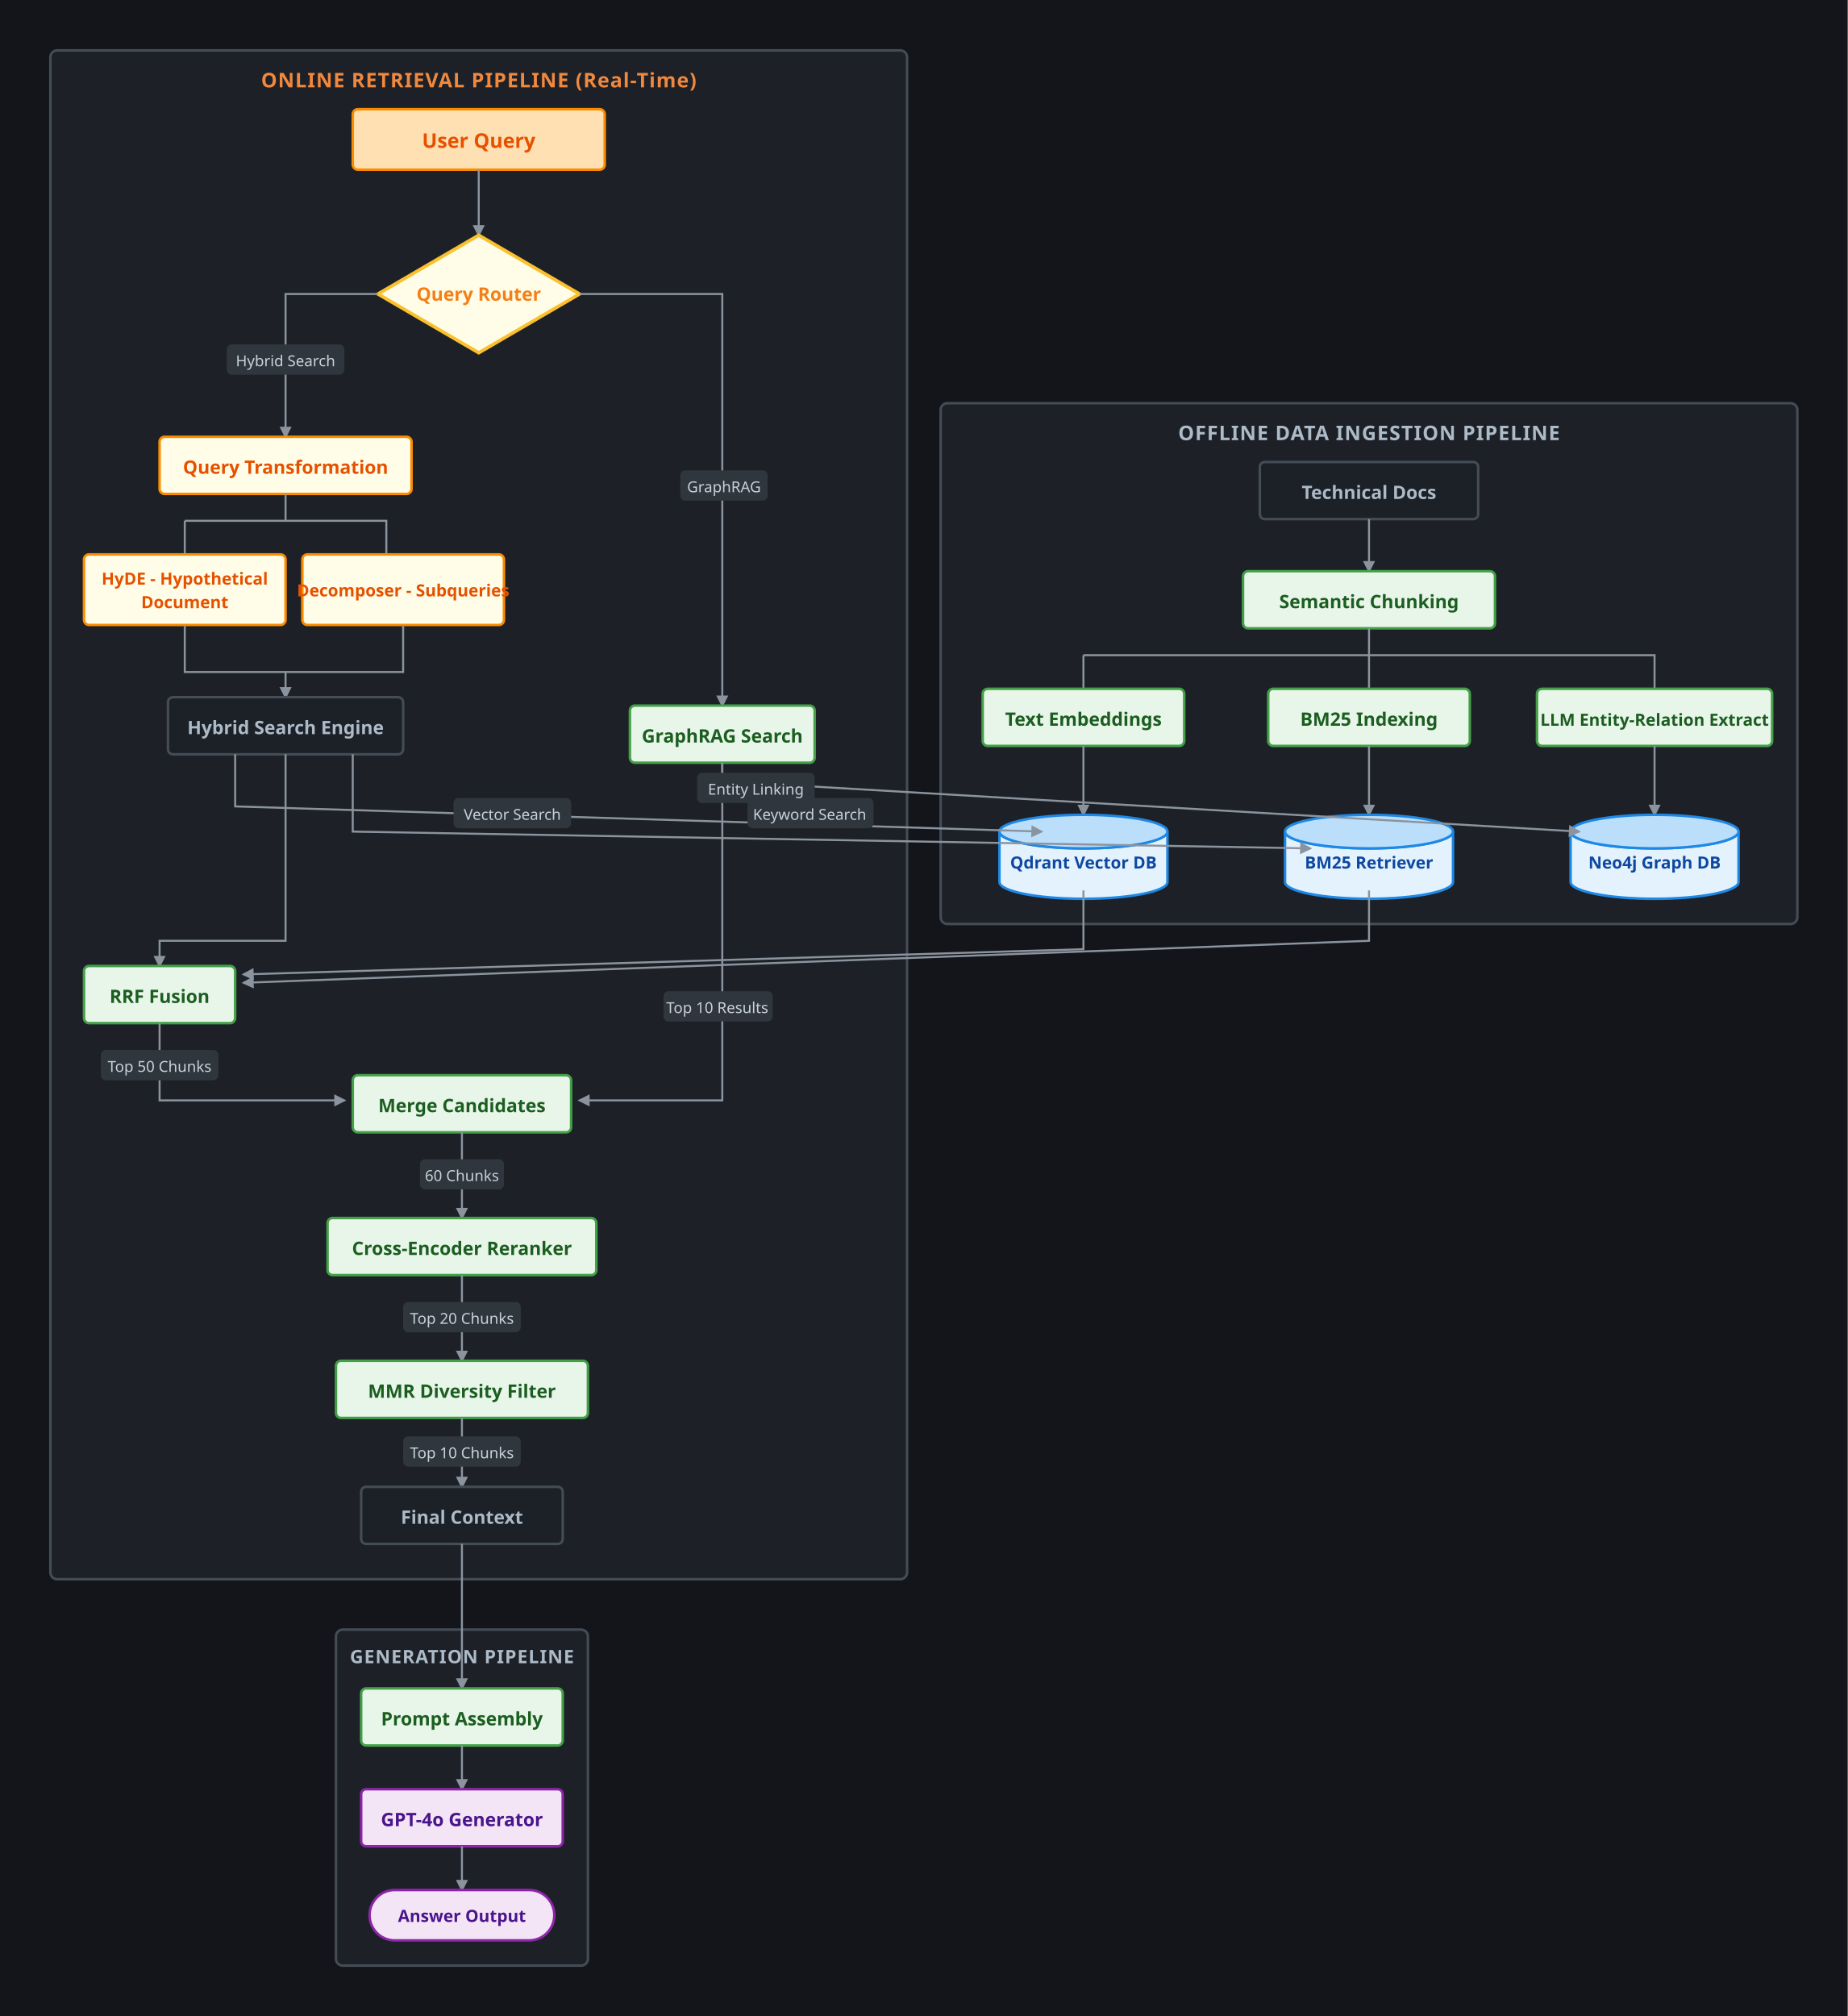
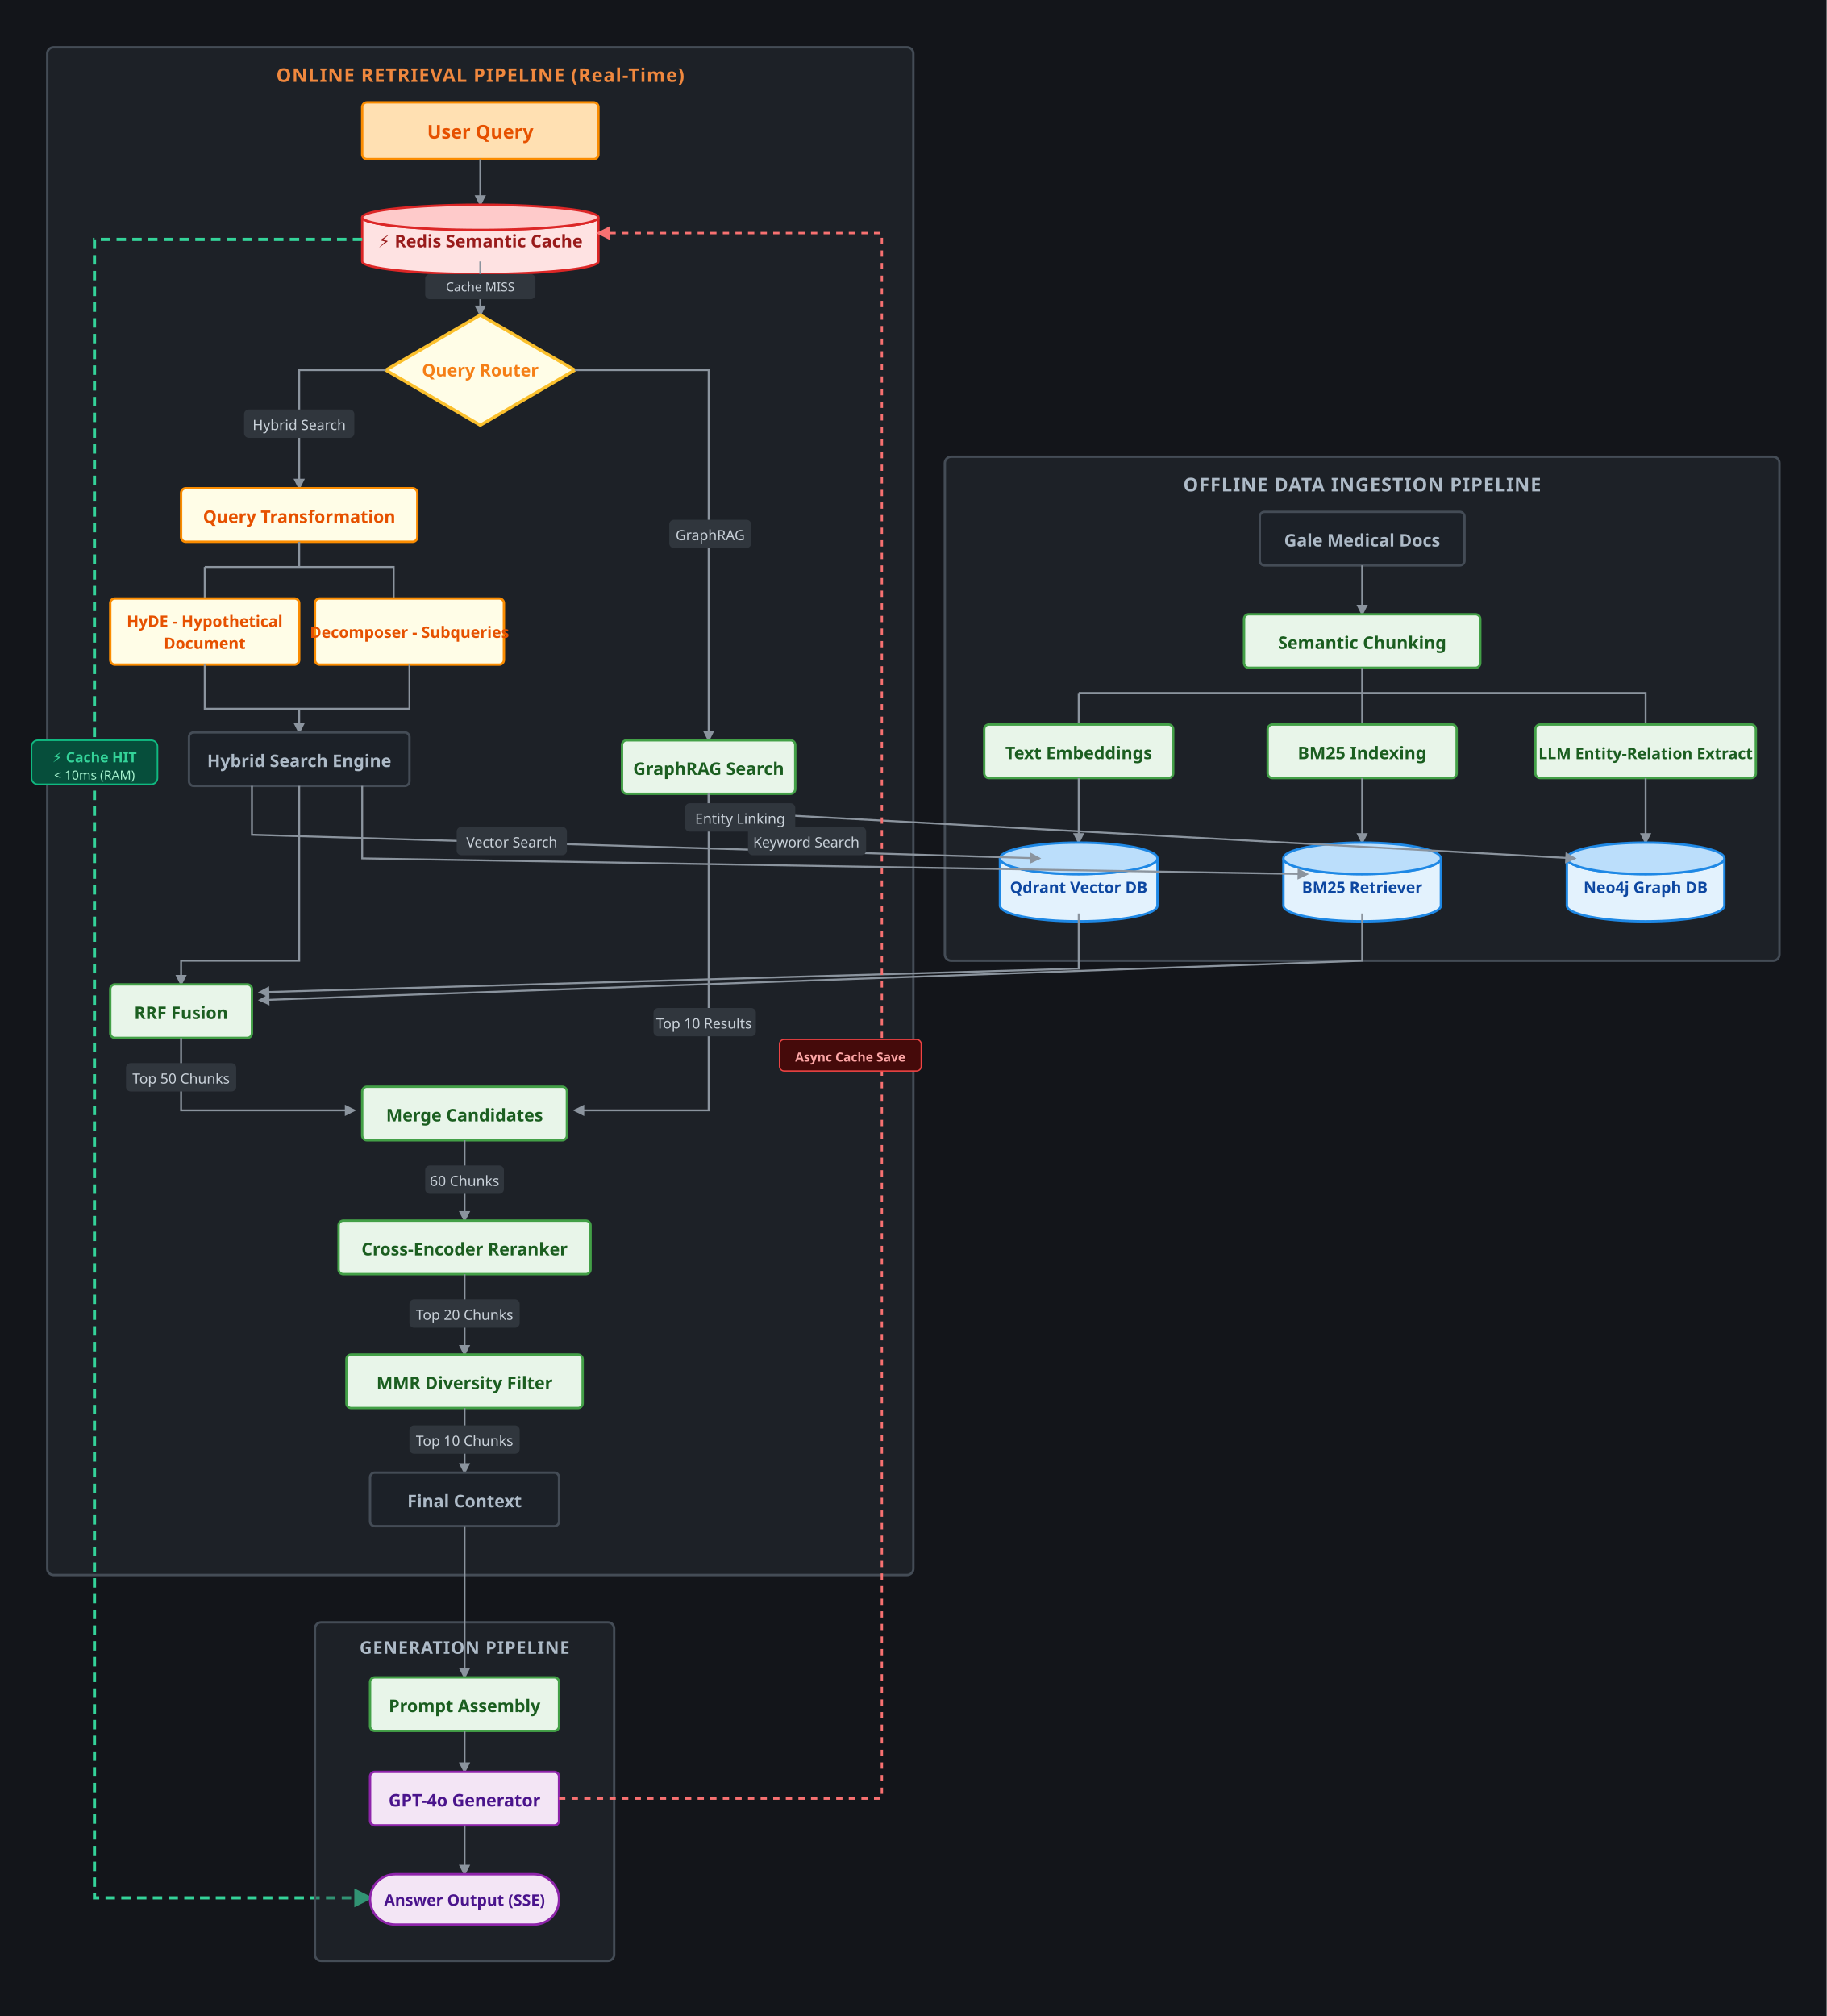
- <svg xmlns="http://www.w3.org/2000/svg" viewBox="0 0 1100 1200" width="100%" height="100%" style="background:#13151a; font-family:'Trebuchet MS', 'Segoe UI', -apple-system, sans-serif;">
+ <svg xmlns="http://www.w3.org/2000/svg" viewBox="0 0 1160 1280" width="100%" height="100%" style="background:#13151a; font-family:'Trebuchet MS', 'Segoe UI', -apple-system, sans-serif;">
  <defs>
    <marker id="arrow" markerWidth="6" markerHeight="6" refX="5" refY="3" orient="auto">
      <path d="M0,0 L0,6 L6,3 z" fill="#8b949e" />
    </marker>
-     <linearGradient id="cylinderGrad" x1="0%" y1="0%" x2="0%" y2="100%">
-       <stop offset="0%" stop-color="#ffffff" />
-       <stop offset="100%" stop-color="#e3f2fd" />
-     </linearGradient>
+     <marker id="arrowGreen" markerWidth="6" markerHeight="6" refX="5" refY="3" orient="auto">
+       <path d="M0,0 L0,6 L6,3 z" fill="#34d399" />
+     </marker>
+     <marker id="arrowRed" markerWidth="6" markerHeight="6" refX="5" refY="3" orient="auto">
+       <path d="M0,0 L0,6 L6,3 z" fill="#f87171" />
+     </marker>
  </defs>
-   <rect width="1100" height="1200" fill="#13151a" />
-   <rect x="30" y="30" width="510" height="910" rx="4" fill="#2d333b" fill-opacity="0.4" stroke="#444c56" stroke-width="1.5" />
-   <text x="285" y="52" text-anchor="middle" font-size="12" font-weight="bold" fill="#f0883e" letter-spacing="0.5">
+   <rect width="1160" height="1280" fill="#13151a" />
+   <rect x="30" y="30" width="550" height="970" rx="4" fill="#2d333b" fill-opacity="0.4" stroke="#444c56" stroke-width="1.5" />
+   <text x="305" y="52" text-anchor="middle" font-size="12" font-weight="bold" fill="#f0883e" letter-spacing="0.5">
    ONLINE RETRIEVAL PIPELINE (Real-Time)
  </text>
-   <rect x="210" y="65" width="150" height="36" rx="3" fill="#ffe0b2" stroke="#fb8c00" stroke-width="1.5" />
-   <text x="285" y="88" text-anchor="middle" font-size="12" font-weight="bold" fill="#e65100">User Query</text>
-   <line x1="285" y1="101" x2="285" y2="140" stroke="#8b949e" stroke-width="1.2" marker-end="url(#arrow)" />
-   <g transform="translate(285, 175)">
+   <rect x="230" y="65" width="150" height="36" rx="3" fill="#ffe0b2" stroke="#fb8c00" stroke-width="1.5" />
+   <text x="305" y="88" text-anchor="middle" font-size="12" font-weight="bold" fill="#e65100">User Query</text>
+   <line x1="305" y1="101" x2="305" y2="130" stroke="#8b949e" stroke-width="1.2" marker-end="url(#arrow)" />
+   <g transform="translate(230, 130)">
+     <path d="M 0 8 A 75 8 0 0 0 150 8 L 150 36 A 75 8 0 0 1 0 36 Z" fill="#fee2e2" stroke="#dc2626" stroke-width="1.5" />
+     <ellipse cx="75" cy="8" rx="75" ry="8" fill="#fecaca" stroke="#dc2626" stroke-width="1.5" />
+     <text x="75" y="27" text-anchor="middle" font-size="11" font-weight="bold" fill="#991b1b">⚡ Redis Semantic Cache</text>
+   </g>
+   <path d="M 230 152 L 60 152 L 60 1205 L 235 1205" fill="none" stroke="#34d399" stroke-width="2" stroke-dasharray="6,4" marker-end="url(#arrowGreen)" />
+   <rect x="20" y="470" width="80" height="28" rx="4" fill="#064e3b" stroke="#10b981" stroke-width="1" />
+   <text x="60" y="484" text-anchor="middle" font-size="9" font-weight="bold" fill="#34d399">⚡ Cache HIT</text>
+   <text x="60" y="495" text-anchor="middle" font-size="8" fill="#a7f3d0">&lt; 10ms (RAM)</text>
+   <line x1="305" y1="166" x2="305" y2="200" stroke="#8b949e" stroke-width="1.2" marker-end="url(#arrow)" />
+   <rect x="270" y="174" width="70" height="16" rx="3" fill="#30363d" />
+   <text x="305" y="185" text-anchor="middle" font-size="8" fill="#c9d1d9">Cache MISS</text>
+   <g transform="translate(305, 235)">
    <polygon points="0,-35 60,0 0,35 -60,0" fill="#fffde7" stroke="#fbc02d" stroke-width="2" />
    <text x="0" y="4" text-anchor="middle" font-size="11" font-weight="bold" fill="#f57f17">Query Router</text>
  </g>
-   <path d="M 225 175 L 170 175 L 170 260" fill="none" stroke="#8b949e" stroke-width="1.2" marker-end="url(#arrow)" />
-   <rect x="135" y="205" width="70" height="18" rx="3" fill="#30363d" />
-   <text x="170" y="218" text-anchor="middle" font-size="9" fill="#c9d1d9">Hybrid Search</text>
-   <path d="M 345 175 L 430 175 L 430 420" fill="none" stroke="#8b949e" stroke-width="1.2" marker-end="url(#arrow)" />
-   <rect x="405" y="280" width="52" height="18" rx="3" fill="#30363d" />
-   <text x="431" y="293" text-anchor="middle" font-size="9" fill="#c9d1d9">GraphRAG</text>
-   <rect x="95" y="260" width="150" height="34" rx="3" fill="#fffde7" stroke="#fb8c00" stroke-width="1.5" />
-   <text x="170" y="282" text-anchor="middle" font-size="11" font-weight="bold" fill="#e65100">Query Transformation</text>
-   <path d="M 170 294 L 170 310 M 110 310 L 230 310 L 230 330 M 110 310 L 110 330" fill="none" stroke="#8b949e" stroke-width="1.2" />
-   <rect x="50" y="330" width="120" height="42" rx="3" fill="#fffde7" stroke="#fb8c00" stroke-width="1.5" />
-   <text x="110" y="348" text-anchor="middle" font-size="10" font-weight="bold" fill="#e65100">HyDE - Hypothetical</text>
-   <text x="110" y="362" text-anchor="middle" font-size="10" font-weight="bold" fill="#e65100">Document</text>
-   <rect x="180" y="330" width="120" height="42" rx="3" fill="#fffde7" stroke="#fb8c00" stroke-width="1.5" />
-   <text x="240" y="355" text-anchor="middle" font-size="10" font-weight="bold" fill="#e65100">Decomposer - Subqueries</text>
-   <path d="M 110 372 L 110 400 L 170 400 M 240 372 L 240 400 L 170 400 L 170 415" fill="none" stroke="#8b949e" stroke-width="1.2" marker-end="url(#arrow)" />
-   <rect x="100" y="415" width="140" height="34" rx="3" fill="#1c2128" stroke="#444c56" stroke-width="1.5" />
-   <text x="170" y="437" text-anchor="middle" font-size="11" font-weight="bold" fill="#adbac7">Hybrid Search Engine</text>
-   <rect x="375" y="420" width="110" height="34" rx="3" fill="#e8f5e9" stroke="#43a047" stroke-width="1.5" />
-   <text x="430" y="442" text-anchor="middle" font-size="11" font-weight="bold" fill="#1b5e20">GraphRAG Search</text>
-   <path d="M 170 449 L 170 560 L 95 560 L 95 575" fill="none" stroke="#8b949e" stroke-width="1.2" marker-end="url(#arrow)" />
-   <rect x="50" y="575" width="90" height="34" rx="3" fill="#e8f5e9" stroke="#43a047" stroke-width="1.5" />
-   <text x="95" y="597" text-anchor="middle" font-size="11" font-weight="bold" fill="#1b5e20">RRF Fusion</text>
-   <path d="M 95 609 L 95 655 L 205 655" fill="none" stroke="#8b949e" stroke-width="1.2" marker-end="url(#arrow)" />
-   <rect x="60" y="625" width="70" height="18" rx="3" fill="#30363d" />
-   <text x="95" y="638" text-anchor="middle" font-size="9" fill="#c9d1d9">Top 50 Chunks</text>
-   <path d="M 430 454 L 430 655 L 345 655" fill="none" stroke="#8b949e" stroke-width="1.2" marker-end="url(#arrow)" />
-   <rect x="395" y="590" width="65" height="18" rx="3" fill="#30363d" />
-   <text x="427" y="603" text-anchor="middle" font-size="9" fill="#c9d1d9">Top 10 Results</text>
-   <rect x="210" y="640" width="130" height="34" rx="3" fill="#e8f5e9" stroke="#43a047" stroke-width="1.5" />
-   <text x="275" y="662" text-anchor="middle" font-size="11" font-weight="bold" fill="#1b5e20">Merge Candidates</text>
-   <line x1="275" y1="674" x2="275" y2="725" stroke="#8b949e" stroke-width="1.2" marker-end="url(#arrow)" />
-   <rect x="250" y="690" width="50" height="18" rx="3" fill="#30363d" />
-   <text x="275" y="703" text-anchor="middle" font-size="9" fill="#c9d1d9">60 Chunks</text>
-   <rect x="195" y="725" width="160" height="34" rx="3" fill="#e8f5e9" stroke="#43a047" stroke-width="1.5" />
-   <text x="275" y="747" text-anchor="middle" font-size="11" font-weight="bold" fill="#1b5e20">Cross-Encoder Reranker</text>
-   <line x1="275" y1="759" x2="275" y2="810" stroke="#8b949e" stroke-width="1.2" marker-end="url(#arrow)" />
-   <rect x="240" y="775" width="70" height="18" rx="3" fill="#30363d" />
-   <text x="275" y="788" text-anchor="middle" font-size="9" fill="#c9d1d9">Top 20 Chunks</text>
-   <rect x="200" y="810" width="150" height="34" rx="3" fill="#e8f5e9" stroke="#43a047" stroke-width="1.5" />
-   <text x="275" y="832" text-anchor="middle" font-size="11" font-weight="bold" fill="#1b5e20">MMR Diversity Filter</text>
-   <line x1="275" y1="844" x2="275" y2="885" stroke="#8b949e" stroke-width="1.2" marker-end="url(#arrow)" />
-   <rect x="240" y="855" width="70" height="18" rx="3" fill="#30363d" />
-   <text x="275" y="868" text-anchor="middle" font-size="9" fill="#c9d1d9">Top 10 Chunks</text>
-   <rect x="215" y="885" width="120" height="34" rx="3" fill="#1c2128" stroke="#444c56" stroke-width="1.5" />
-   <text x="275" y="907" text-anchor="middle" font-size="11" font-weight="bold" fill="#adbac7">Final Context</text>
-   <rect x="560" y="240" width="510" height="310" rx="4" fill="#2d333b" fill-opacity="0.4" stroke="#444c56" stroke-width="1.5" />
-   <text x="815" y="262" text-anchor="middle" font-size="12" font-weight="bold" fill="#adbac7" letter-spacing="0.5">
+   <path d="M 245 235 L 190 235 L 190 310" fill="none" stroke="#8b949e" stroke-width="1.2" marker-end="url(#arrow)" />
+   <rect x="155" y="260" width="70" height="18" rx="3" fill="#30363d" />
+   <text x="190" y="273" text-anchor="middle" font-size="9" fill="#c9d1d9">Hybrid Search</text>
+   <path d="M 365 235 L 450 235 L 450 470" fill="none" stroke="#8b949e" stroke-width="1.2" marker-end="url(#arrow)" />
+   <rect x="425" y="330" width="52" height="18" rx="3" fill="#30363d" />
+   <text x="451" y="343" text-anchor="middle" font-size="9" fill="#c9d1d9">GraphRAG</text>
+   <rect x="115" y="310" width="150" height="34" rx="3" fill="#fffde7" stroke="#fb8c00" stroke-width="1.5" />
+   <text x="190" y="332" text-anchor="middle" font-size="11" font-weight="bold" fill="#e65100">Query Transformation</text>
+   <path d="M 190 344 L 190 360 M 130 360 L 250 360 L 250 380 M 130 360 L 130 380" fill="none" stroke="#8b949e" stroke-width="1.2" />
+   <rect x="70" y="380" width="120" height="42" rx="3" fill="#fffde7" stroke="#fb8c00" stroke-width="1.5" />
+   <text x="130" y="398" text-anchor="middle" font-size="10" font-weight="bold" fill="#e65100">HyDE - Hypothetical</text>
+   <text x="130" y="412" text-anchor="middle" font-size="10" font-weight="bold" fill="#e65100">Document</text>
+   <rect x="200" y="380" width="120" height="42" rx="3" fill="#fffde7" stroke="#fb8c00" stroke-width="1.5" />
+   <text x="260" y="405" text-anchor="middle" font-size="10" font-weight="bold" fill="#e65100">Decomposer - Subqueries</text>
+   <path d="M 130 422 L 130 450 L 190 450 M 260 422 L 260 450 L 190 450 L 190 465" fill="none" stroke="#8b949e" stroke-width="1.2" marker-end="url(#arrow)" />
+   <rect x="120" y="465" width="140" height="34" rx="3" fill="#1c2128" stroke="#444c56" stroke-width="1.5" />
+   <text x="190" y="487" text-anchor="middle" font-size="11" font-weight="bold" fill="#adbac7">Hybrid Search Engine</text>
+   <rect x="395" y="470" width="110" height="34" rx="3" fill="#e8f5e9" stroke="#43a047" stroke-width="1.5" />
+   <text x="450" y="492" text-anchor="middle" font-size="11" font-weight="bold" fill="#1b5e20">GraphRAG Search</text>
+   <path d="M 190 499 L 190 610 L 115 610 L 115 625" fill="none" stroke="#8b949e" stroke-width="1.2" marker-end="url(#arrow)" />
+   <rect x="70" y="625" width="90" height="34" rx="3" fill="#e8f5e9" stroke="#43a047" stroke-width="1.5" />
+   <text x="115" y="647" text-anchor="middle" font-size="11" font-weight="bold" fill="#1b5e20">RRF Fusion</text>
+   <path d="M 115 659 L 115 705 L 225 705" fill="none" stroke="#8b949e" stroke-width="1.2" marker-end="url(#arrow)" />
+   <rect x="80" y="675" width="70" height="18" rx="3" fill="#30363d" />
+   <text x="115" y="688" text-anchor="middle" font-size="9" fill="#c9d1d9">Top 50 Chunks</text>
+   <path d="M 450 504 L 450 705 L 365 705" fill="none" stroke="#8b949e" stroke-width="1.2" marker-end="url(#arrow)" />
+   <rect x="415" y="640" width="65" height="18" rx="3" fill="#30363d" />
+   <text x="447" y="653" text-anchor="middle" font-size="9" fill="#c9d1d9">Top 10 Results</text>
+   <rect x="230" y="690" width="130" height="34" rx="3" fill="#e8f5e9" stroke="#43a047" stroke-width="1.5" />
+   <text x="295" y="712" text-anchor="middle" font-size="11" font-weight="bold" fill="#1b5e20">Merge Candidates</text>
+   <line x1="295" y1="724" x2="295" y2="775" stroke="#8b949e" stroke-width="1.2" marker-end="url(#arrow)" />
+   <rect x="270" y="740" width="50" height="18" rx="3" fill="#30363d" />
+   <text x="295" y="753" text-anchor="middle" font-size="9" fill="#c9d1d9">60 Chunks</text>
+   <rect x="215" y="775" width="160" height="34" rx="3" fill="#e8f5e9" stroke="#43a047" stroke-width="1.5" />
+   <text x="295" y="797" text-anchor="middle" font-size="11" font-weight="bold" fill="#1b5e20">Cross-Encoder Reranker</text>
+   <line x1="295" y1="809" x2="295" y2="860" stroke="#8b949e" stroke-width="1.2" marker-end="url(#arrow)" />
+   <rect x="260" y="825" width="70" height="18" rx="3" fill="#30363d" />
+   <text x="295" y="838" text-anchor="middle" font-size="9" fill="#c9d1d9">Top 20 Chunks</text>
+   <rect x="220" y="860" width="150" height="34" rx="3" fill="#e8f5e9" stroke="#43a047" stroke-width="1.5" />
+   <text x="295" y="882" text-anchor="middle" font-size="11" font-weight="bold" fill="#1b5e20">MMR Diversity Filter</text>
+   <line x1="295" y1="894" x2="295" y2="935" stroke="#8b949e" stroke-width="1.2" marker-end="url(#arrow)" />
+   <rect x="260" y="905" width="70" height="18" rx="3" fill="#30363d" />
+   <text x="295" y="918" text-anchor="middle" font-size="9" fill="#c9d1d9">Top 10 Chunks</text>
+   <rect x="235" y="935" width="120" height="34" rx="3" fill="#1c2128" stroke="#444c56" stroke-width="1.5" />
+   <text x="295" y="957" text-anchor="middle" font-size="11" font-weight="bold" fill="#adbac7">Final Context</text>
+   <rect x="600" y="290" width="530" height="320" rx="4" fill="#2d333b" fill-opacity="0.4" stroke="#444c56" stroke-width="1.5" />
+   <text x="865" y="312" text-anchor="middle" font-size="12" font-weight="bold" fill="#adbac7" letter-spacing="0.5">
    OFFLINE DATA INGESTION PIPELINE
  </text>
-   <rect x="750" y="275" width="130" height="34" rx="3" fill="#1c2128" stroke="#444c56" stroke-width="1.5" />
-   <text x="815" y="297" text-anchor="middle" font-size="11" font-weight="bold" fill="#adbac7">Technical Docs</text>
-   <line x1="815" y1="309" x2="815" y2="340" stroke="#8b949e" stroke-width="1.2" marker-end="url(#arrow)" />
-   <rect x="740" y="340" width="150" height="34" rx="3" fill="#e8f5e9" stroke="#43a047" stroke-width="1.5" />
-   <text x="815" y="362" text-anchor="middle" font-size="11" font-weight="bold" fill="#1b5e20">Semantic Chunking</text>
-   <path d="M 815 374 L 815 390 M 645 390 L 985 390 L 985 410 M 645 390 L 645 410 M 815 390 L 815 410" fill="none" stroke="#8b949e" stroke-width="1.2" />
-   <rect x="585" y="410" width="120" height="34" rx="3" fill="#e8f5e9" stroke="#43a047" stroke-width="1.5" />
-   <text x="645" y="432" text-anchor="middle" font-size="11" font-weight="bold" fill="#1b5e20">Text Embeddings</text>
-   <rect x="755" y="410" width="120" height="34" rx="3" fill="#e8f5e9" stroke="#43a047" stroke-width="1.5" />
-   <text x="815" y="432" text-anchor="middle" font-size="11" font-weight="bold" fill="#1b5e20">BM25 Indexing</text>
-   <rect x="915" y="410" width="140" height="34" rx="3" fill="#e8f5e9" stroke="#43a047" stroke-width="1.5" />
-   <text x="985" y="432" text-anchor="middle" font-size="10" font-weight="bold" fill="#1b5e20">LLM Entity-Relation Extract</text>
-   <line x1="645" y1="444" x2="645" y2="485" stroke="#8b949e" stroke-width="1.2" marker-end="url(#arrow)" />
-   <line x1="815" y1="444" x2="815" y2="485" stroke="#8b949e" stroke-width="1.2" marker-end="url(#arrow)" />
-   <line x1="985" y1="444" x2="985" y2="485" stroke="#8b949e" stroke-width="1.2" marker-end="url(#arrow)" />
-   <g transform="translate(595, 485)">
+   <rect x="800" y="325" width="130" height="34" rx="3" fill="#1c2128" stroke="#444c56" stroke-width="1.5" />
+   <text x="865" y="347" text-anchor="middle" font-size="11" font-weight="bold" fill="#adbac7">Gale Medical Docs</text>
+   <line x1="865" y1="359" x2="865" y2="390" stroke="#8b949e" stroke-width="1.2" marker-end="url(#arrow)" />
+   <rect x="790" y="390" width="150" height="34" rx="3" fill="#e8f5e9" stroke="#43a047" stroke-width="1.5" />
+   <text x="865" y="412" text-anchor="middle" font-size="11" font-weight="bold" fill="#1b5e20">Semantic Chunking</text>
+   <path d="M 865 424 L 865 440 M 685 440 L 1045 440 L 1045 460 M 685 440 L 685 460 M 865 440 L 865 460" fill="none" stroke="#8b949e" stroke-width="1.2" />
+   <rect x="625" y="460" width="120" height="34" rx="3" fill="#e8f5e9" stroke="#43a047" stroke-width="1.5" />
+   <text x="685" y="482" text-anchor="middle" font-size="11" font-weight="bold" fill="#1b5e20">Text Embeddings</text>
+   <rect x="805" y="460" width="120" height="34" rx="3" fill="#e8f5e9" stroke="#43a047" stroke-width="1.5" />
+   <text x="865" y="482" text-anchor="middle" font-size="11" font-weight="bold" fill="#1b5e20">BM25 Indexing</text>
+   <rect x="975" y="460" width="140" height="34" rx="3" fill="#e8f5e9" stroke="#43a047" stroke-width="1.5" />
+   <text x="1045" y="482" text-anchor="middle" font-size="10" font-weight="bold" fill="#1b5e20">LLM Entity-Relation Extract</text>
+   <line x1="685" y1="494" x2="685" y2="535" stroke="#8b949e" stroke-width="1.2" marker-end="url(#arrow)" />
+   <line x1="865" y1="494" x2="865" y2="535" stroke="#8b949e" stroke-width="1.2" marker-end="url(#arrow)" />
+   <line x1="1045" y1="494" x2="1045" y2="535" stroke="#8b949e" stroke-width="1.2" marker-end="url(#arrow)" />
+   <g transform="translate(635, 535)">
    <path d="M 0 10 A 50 10 0 0 0 100 10 L 100 40 A 50 10 0 0 1 0 40 Z" fill="#e3f2fd" stroke="#1e88e5" stroke-width="1.5" />
    <ellipse cx="50" cy="10" rx="50" ry="10" fill="#bbdefb" stroke="#1e88e5" stroke-width="1.5" />
    <text x="50" y="32" text-anchor="middle" font-size="10" font-weight="bold" fill="#0d47a1">Qdrant Vector DB</text>
  </g>
-   <g transform="translate(765, 485)">
+   <g transform="translate(815, 535)">
    <path d="M 0 10 A 50 10 0 0 0 100 10 L 100 40 A 50 10 0 0 1 0 40 Z" fill="#e3f2fd" stroke="#1e88e5" stroke-width="1.5" />
    <ellipse cx="50" cy="10" rx="50" ry="10" fill="#bbdefb" stroke="#1e88e5" stroke-width="1.5" />
    <text x="50" y="32" text-anchor="middle" font-size="10" font-weight="bold" fill="#0d47a1">BM25 Retriever</text>
  </g>
-   <g transform="translate(935, 485)">
+   <g transform="translate(995, 535)">
    <path d="M 0 10 A 50 10 0 0 0 100 10 L 100 40 A 50 10 0 0 1 0 40 Z" fill="#e3f2fd" stroke="#1e88e5" stroke-width="1.5" />
    <ellipse cx="50" cy="10" rx="50" ry="10" fill="#bbdefb" stroke="#1e88e5" stroke-width="1.5" />
    <text x="50" y="32" text-anchor="middle" font-size="10" font-weight="bold" fill="#0d47a1">Neo4j Graph DB</text>
  </g>
-   <path d="M 140 449 L 140 480 L 620 495" fill="none" stroke="#8b949e" stroke-width="1.2" marker-end="url(#arrow)" />
-   <rect x="270" y="475" width="70" height="18" rx="3" fill="#30363d" />
-   <text x="305" y="488" text-anchor="middle" font-size="9" fill="#c9d1d9">Vector Search</text>
-   <path d="M 210 449 L 210 495 L 780 505" fill="none" stroke="#8b949e" stroke-width="1.2" marker-end="url(#arrow)" />
-   <rect x="445" y="475" width="75" height="18" rx="3" fill="#30363d" />
-   <text x="482" y="488" text-anchor="middle" font-size="9" fill="#c9d1d9">Keyword Search</text>
-   <path d="M 430 454 L 430 465 L 940 495" fill="none" stroke="#8b949e" stroke-width="1.2" marker-end="url(#arrow)" />
-   <rect x="415" y="460" width="70" height="18" rx="3" fill="#30363d" />
-   <text x="450" y="473" text-anchor="middle" font-size="9" fill="#c9d1d9">Entity Linking</text>
-   <path d="M 645 530 L 645 565 L 145 580" fill="none" stroke="#8b949e" stroke-width="1.2" marker-end="url(#arrow)" />
-   <path d="M 815 530 L 815 560 L 145 585" fill="none" stroke="#8b949e" stroke-width="1.2" marker-end="url(#arrow)" />
-   <rect x="200" y="970" width="150" height="200" rx="4" fill="#2d333b" fill-opacity="0.4" stroke="#444c56" stroke-width="1.5" />
-   <text x="275" y="990" text-anchor="middle" font-size="11" font-weight="bold" fill="#adbac7" letter-spacing="0.5">
+   <path d="M 160 499 L 160 530 L 660 545" fill="none" stroke="#8b949e" stroke-width="1.2" marker-end="url(#arrow)" />
+   <rect x="290" y="525" width="70" height="18" rx="3" fill="#30363d" />
+   <text x="325" y="538" text-anchor="middle" font-size="9" fill="#c9d1d9">Vector Search</text>
+   <path d="M 230 499 L 230 545 L 830 555" fill="none" stroke="#8b949e" stroke-width="1.2" marker-end="url(#arrow)" />
+   <rect x="475" y="525" width="75" height="18" rx="3" fill="#30363d" />
+   <text x="512" y="538" text-anchor="middle" font-size="9" fill="#c9d1d9">Keyword Search</text>
+   <path d="M 450 504 L 450 515 L 1000 545" fill="none" stroke="#8b949e" stroke-width="1.2" marker-end="url(#arrow)" />
+   <rect x="435" y="510" width="70" height="18" rx="3" fill="#30363d" />
+   <text x="470" y="523" text-anchor="middle" font-size="9" fill="#c9d1d9">Entity Linking</text>
+   <path d="M 685 580 L 685 615 L 165 630" fill="none" stroke="#8b949e" stroke-width="1.2" marker-end="url(#arrow)" />
+   <path d="M 865 580 L 865 610 L 165 635" fill="none" stroke="#8b949e" stroke-width="1.2" marker-end="url(#arrow)" />
+   <rect x="200" y="1030" width="190" height="215" rx="4" fill="#2d333b" fill-opacity="0.4" stroke="#444c56" stroke-width="1.5" />
+   <text x="295" y="1050" text-anchor="middle" font-size="11" font-weight="bold" fill="#adbac7" letter-spacing="0.5">
    GENERATION PIPELINE
  </text>
-   <line x1="275" y1="919" x2="275" y2="1005" stroke="#8b949e" stroke-width="1.2" marker-end="url(#arrow)" />
-   <rect x="215" y="1005" width="120" height="34" rx="3" fill="#e8f5e9" stroke="#43a047" stroke-width="1.5" />
-   <text x="275" y="1027" text-anchor="middle" font-size="11" font-weight="bold" fill="#1b5e20">Prompt Assembly</text>
-   <line x1="275" y1="1039" x2="275" y2="1065" stroke="#8b949e" stroke-width="1.2" marker-end="url(#arrow)" />
-   <rect x="215" y="1065" width="120" height="34" rx="3" fill="#f3e5f5" stroke="#8e24aa" stroke-width="1.5" />
-   <text x="275" y="1087" text-anchor="middle" font-size="11" font-weight="bold" fill="#4a148c">GPT-4o Generator</text>
-   <line x1="275" y1="1099" x2="275" y2="1125" stroke="#8b949e" stroke-width="1.2" marker-end="url(#arrow)" />
-   <rect x="220" y="1125" width="110" height="30" rx="15" fill="#f3e5f5" stroke="#8e24aa" stroke-width="1.5" />
-   <text x="275" y="1144" text-anchor="middle" font-size="10" font-weight="bold" fill="#4a148c">Answer Output</text>
+   <line x1="295" y1="969" x2="295" y2="1065" stroke="#8b949e" stroke-width="1.2" marker-end="url(#arrow)" />
+   <rect x="235" y="1065" width="120" height="34" rx="3" fill="#e8f5e9" stroke="#43a047" stroke-width="1.5" />
+   <text x="295" y="1087" text-anchor="middle" font-size="11" font-weight="bold" fill="#1b5e20">Prompt Assembly</text>
+   <line x1="295" y1="1099" x2="295" y2="1125" stroke="#8b949e" stroke-width="1.2" marker-end="url(#arrow)" />
+   <rect x="235" y="1125" width="120" height="34" rx="3" fill="#f3e5f5" stroke="#8e24aa" stroke-width="1.5" />
+   <text x="295" y="1147" text-anchor="middle" font-size="11" font-weight="bold" fill="#4a148c">GPT-4o Generator</text>
+   <path d="M 355 1142 L 560 1142 L 560 148 L 380 148" fill="none" stroke="#f87171" stroke-width="1.5" stroke-dasharray="4,4" marker-end="url(#arrowRed)" />
+   <rect x="495" y="660" width="90" height="20" rx="3" fill="#450a0a" stroke="#ef4444" stroke-width="0.8" />
+   <text x="540" y="674" text-anchor="middle" font-size="8" font-weight="bold" fill="#fca5a5">Async Cache Save</text>
+   <line x1="295" y1="1159" x2="295" y2="1190" stroke="#8b949e" stroke-width="1.2" marker-end="url(#arrow)" />
+   <rect x="235" y="1190" width="120" height="32" rx="16" fill="#f3e5f5" stroke="#8e24aa" stroke-width="1.5" />
+   <text x="295" y="1210" text-anchor="middle" font-size="10" font-weight="bold" fill="#4a148c">Answer Output (SSE)</text>
</svg>
